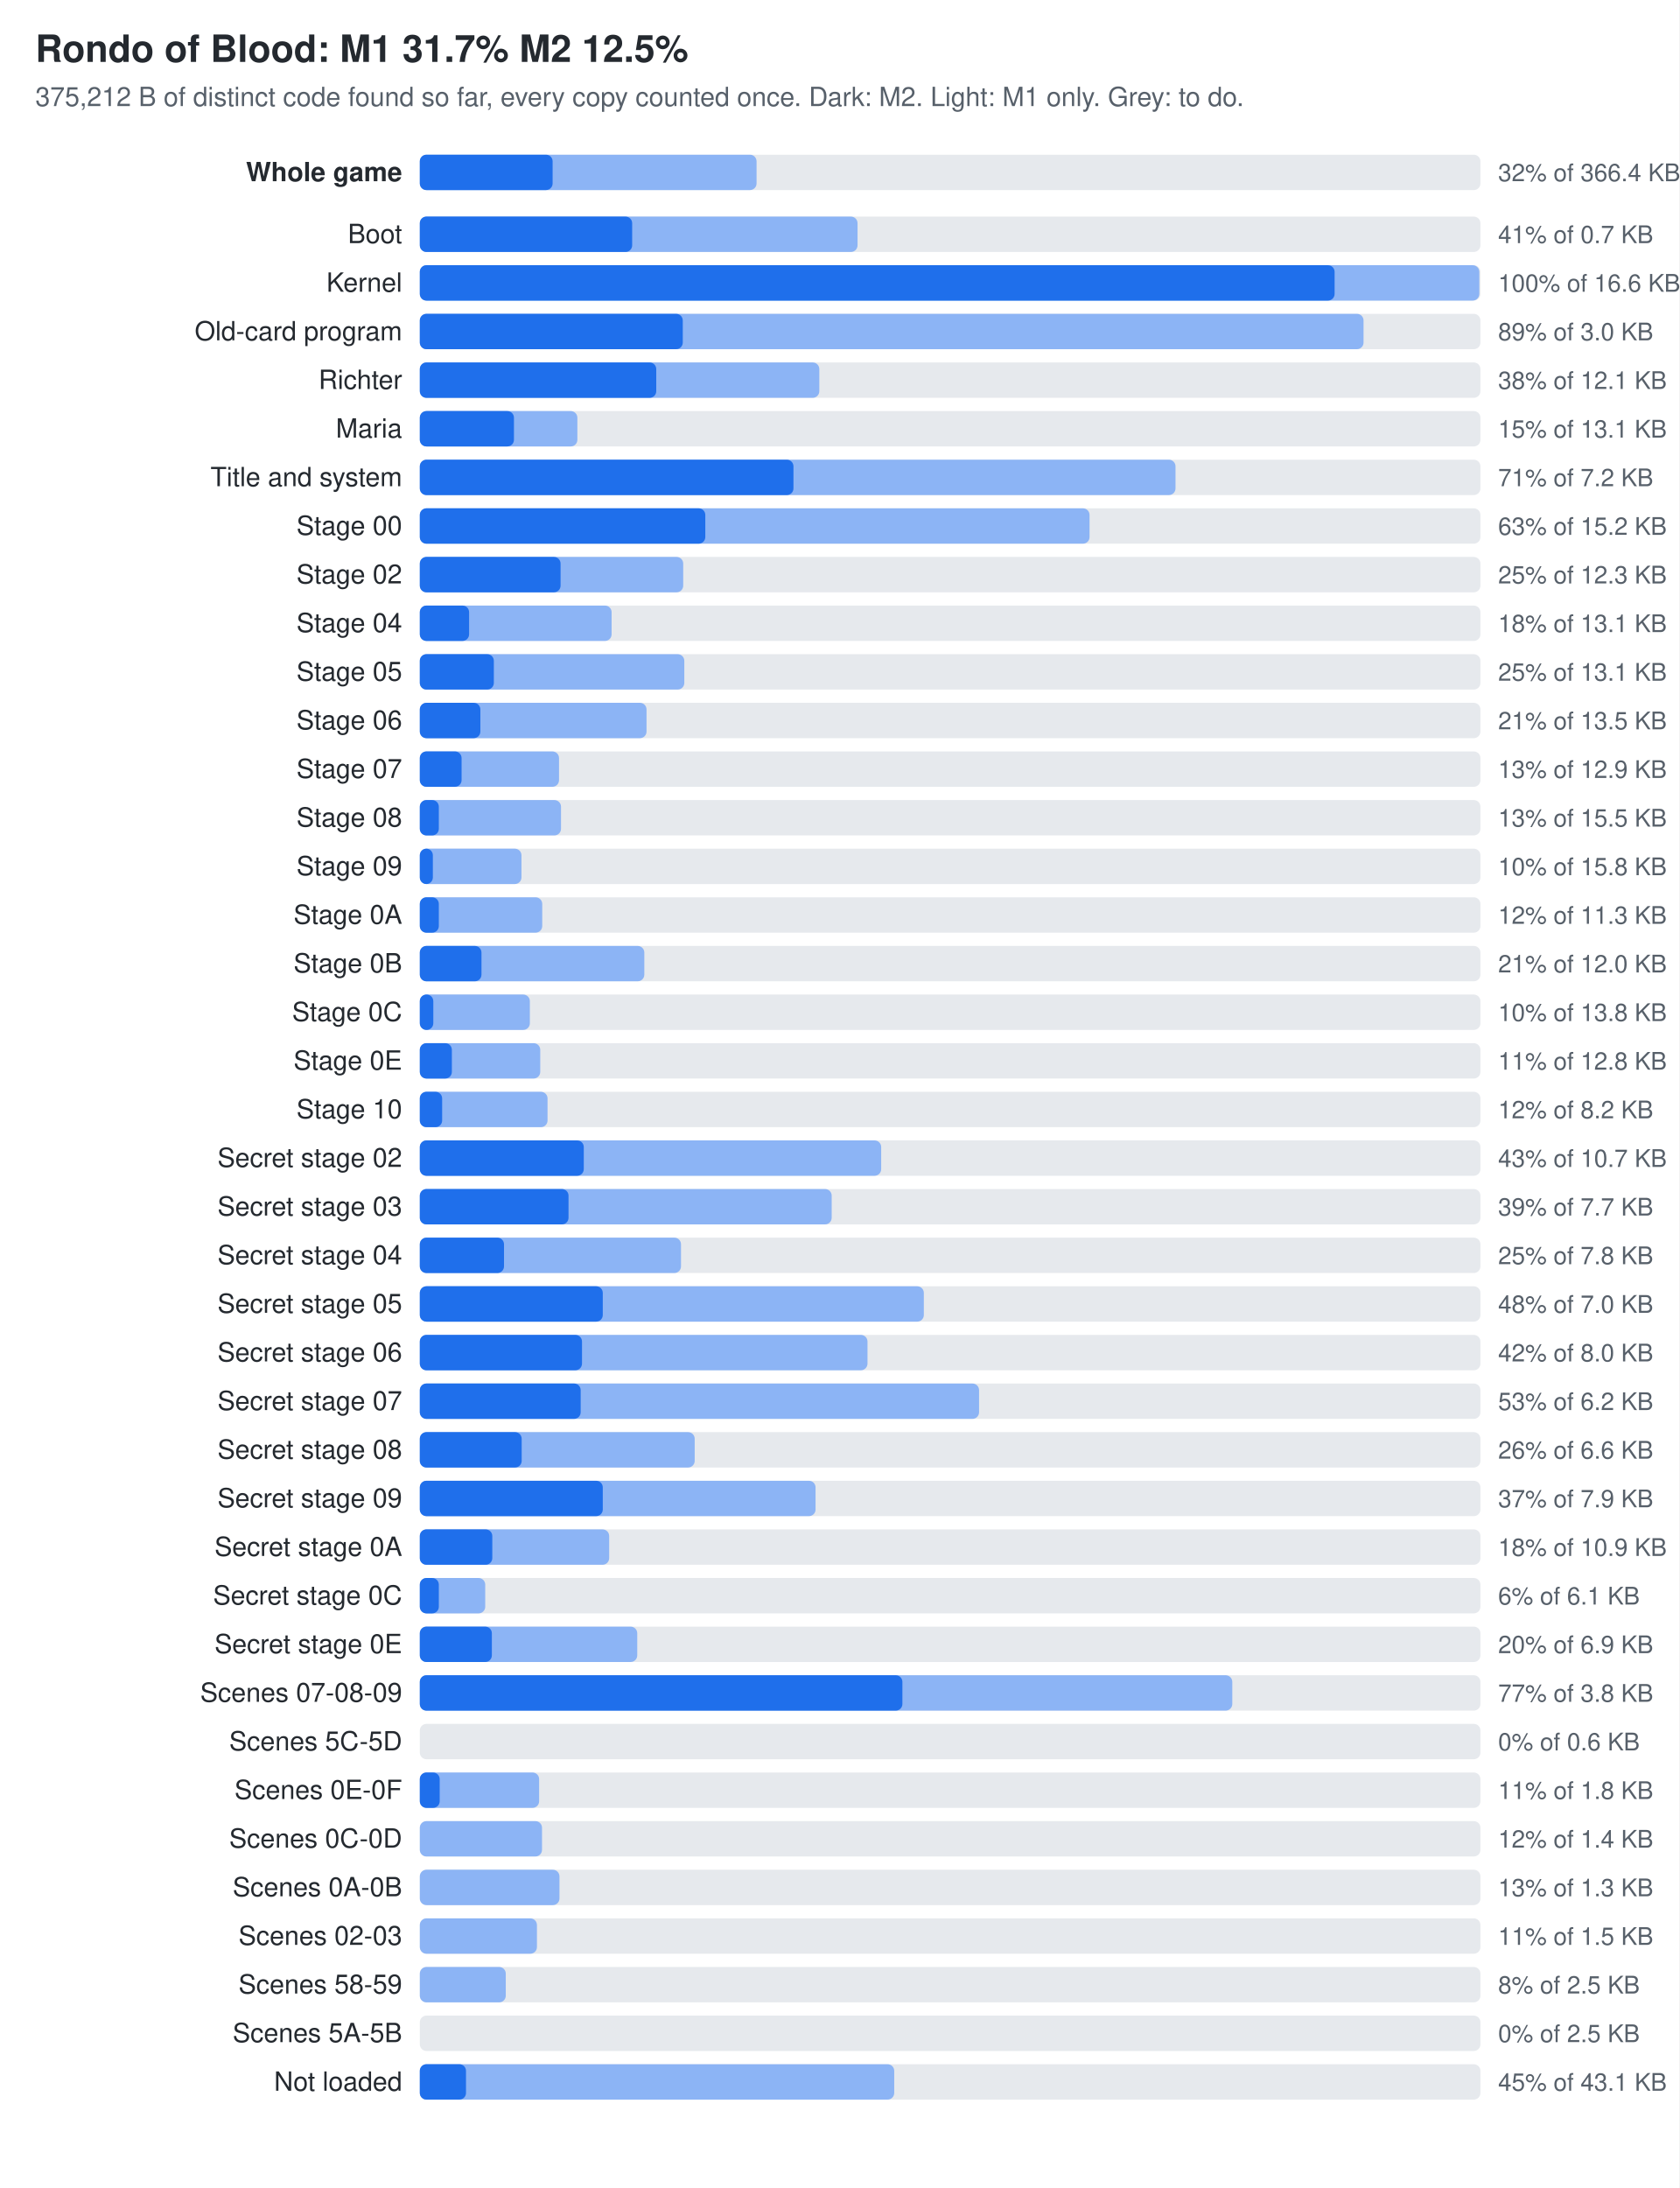
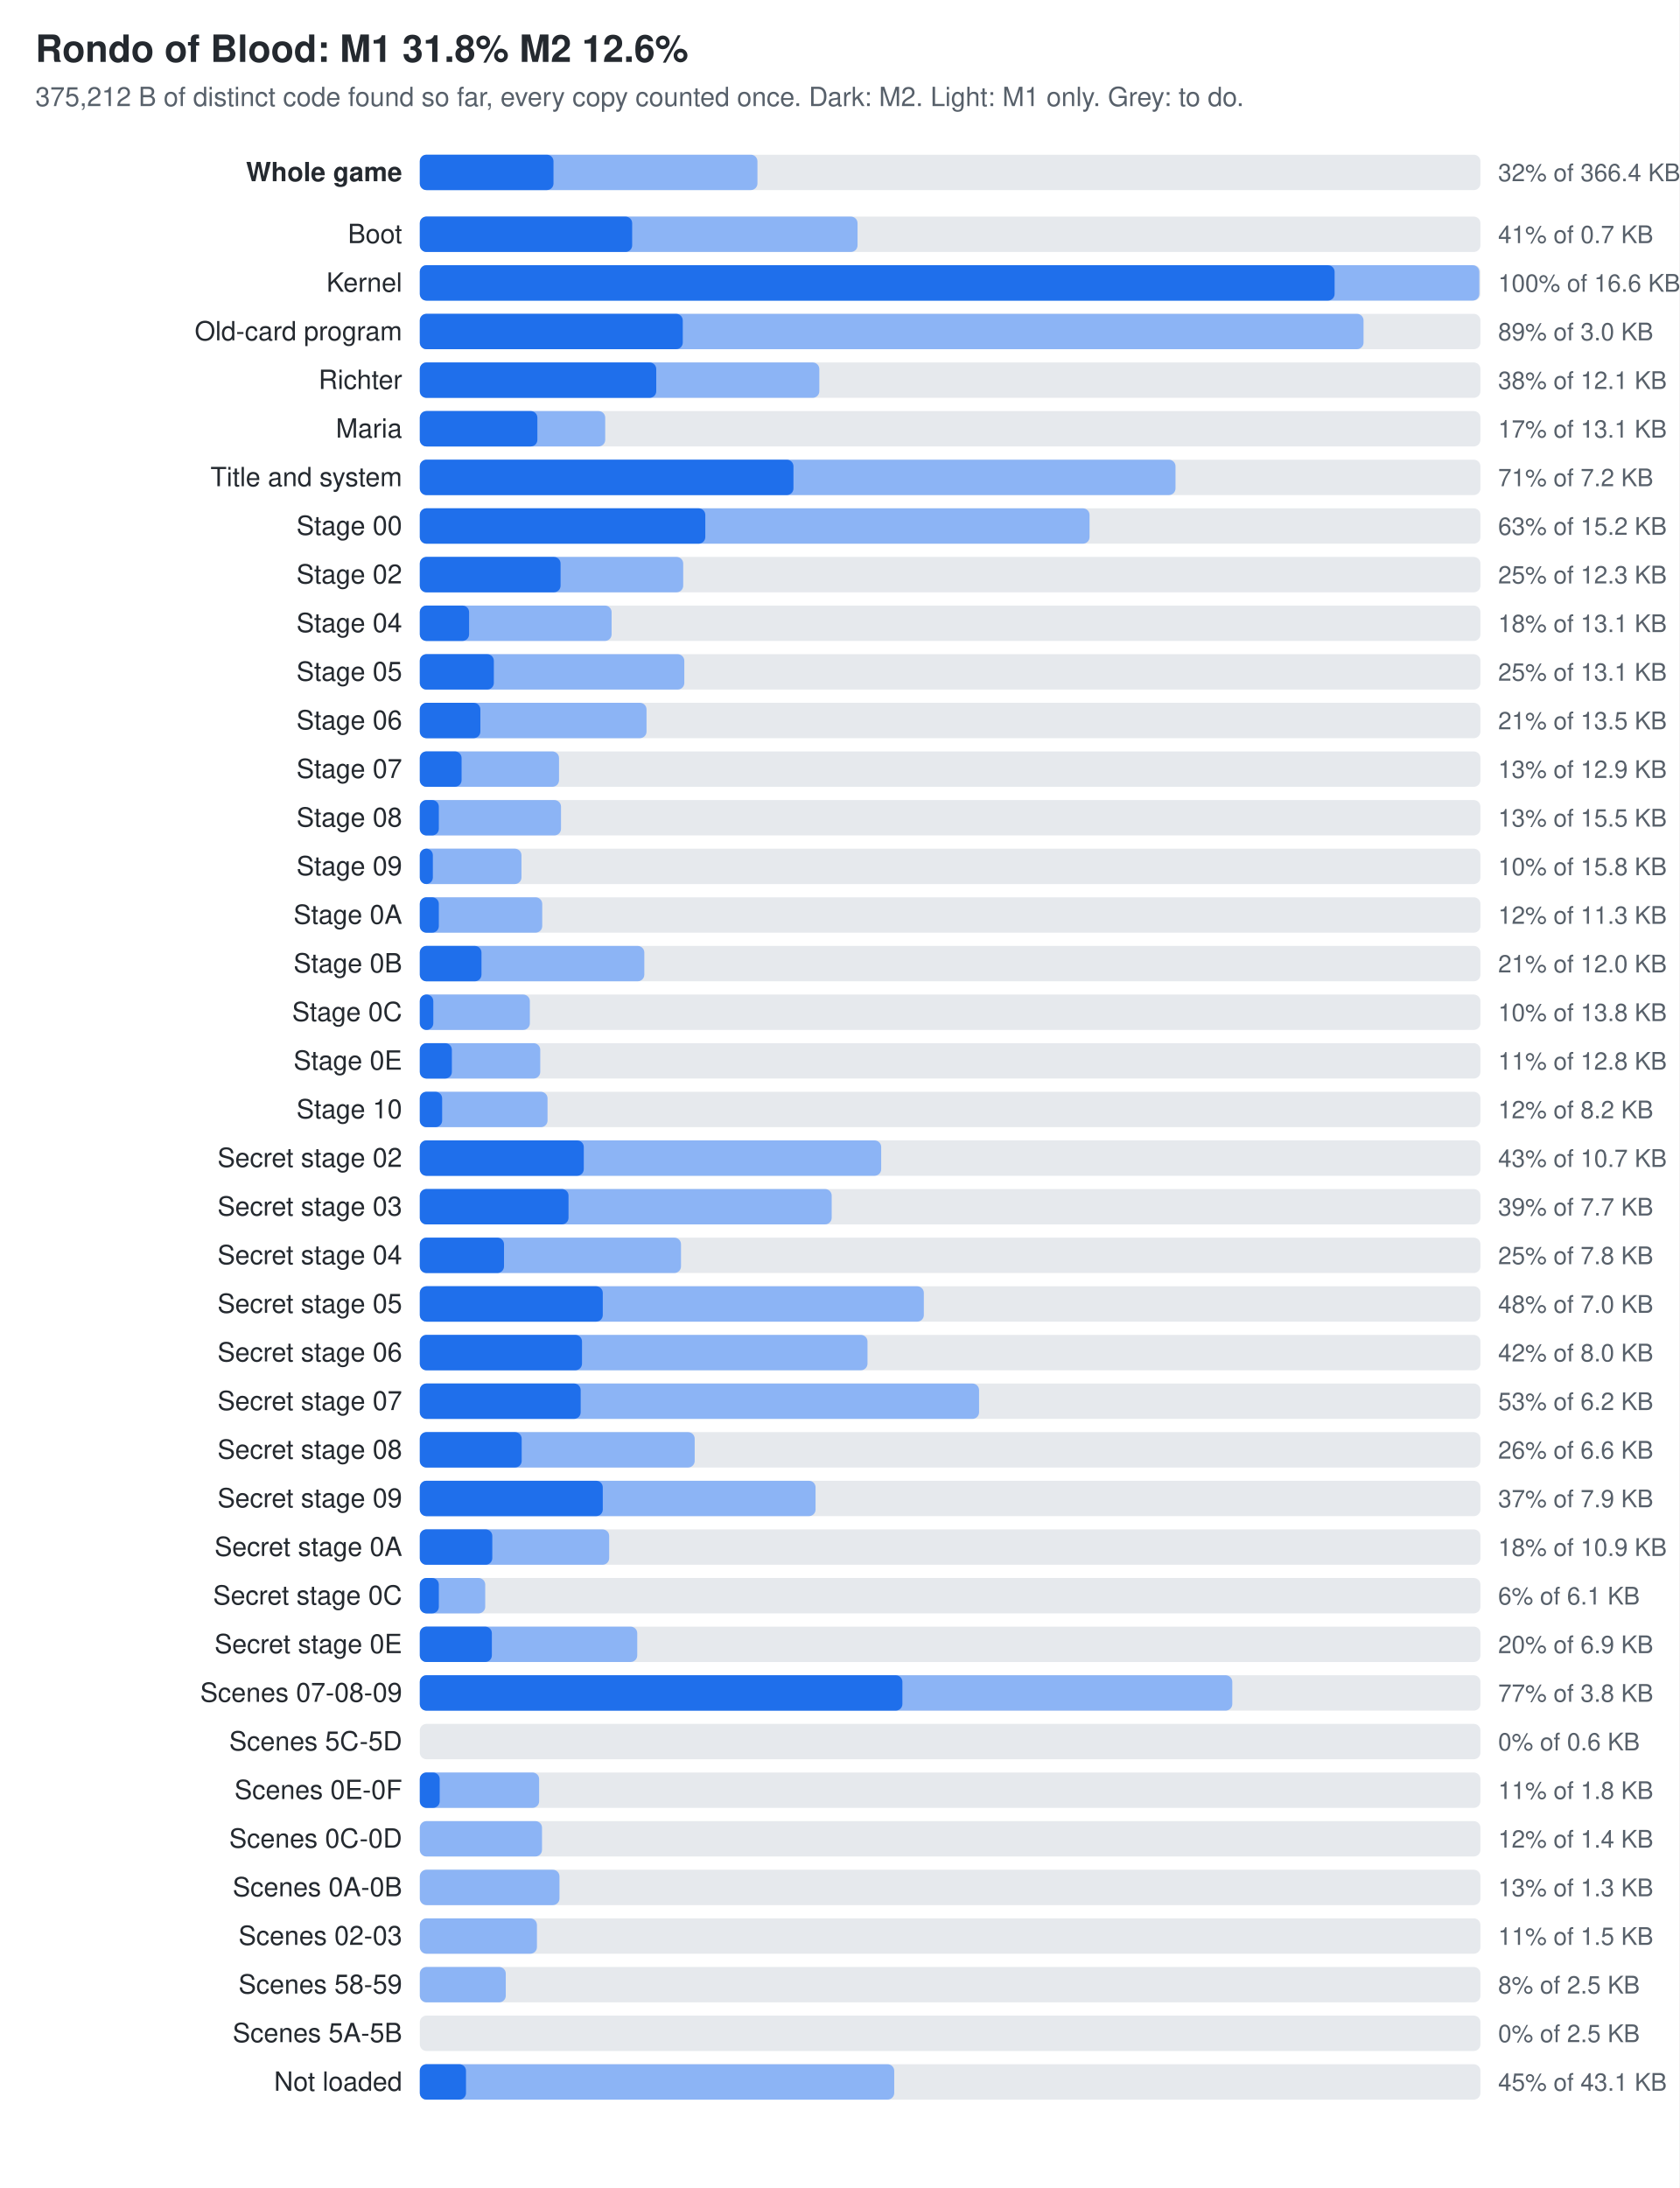
<svg xmlns="http://www.w3.org/2000/svg" width="760" height="990" viewBox="0 0 760 990" font-family="-apple-system,Segoe UI,Helvetica,Arial,sans-serif">
  <rect width="760" height="990" fill="#ffffff" />
-   <text x="16" y="28" font-size="17" font-weight="600" fill="#24292f">Rondo of Blood: M1 31.7%  M2 12.5%</text>
+   <text x="16" y="28" font-size="17" font-weight="600" fill="#24292f">Rondo of Blood: M1 31.8%  M2 12.6%</text>
  <text x="16" y="48" font-size="12" fill="#57606a">375,212 B of distinct code found so far, every copy counted once. Dark: M2. Light: M1 only. Grey: to do.</text>
  <text x="182" y="82" font-size="12" text-anchor="end" fill="#24292f" font-weight="600">Whole game</text>
  <rect x="190" y="70" width="480" height="16" rx="3" fill="#e6e9ed" />
-   <rect x="190" y="70" width="152.4" height="16" rx="3" fill="#8cb4f5" />
-   <rect x="190" y="70" width="60.1" height="16" rx="3" fill="#1f6feb" />
+   <rect x="190" y="70" width="152.8" height="16" rx="3" fill="#8cb4f5" />
+   <rect x="190" y="70" width="60.5" height="16" rx="3" fill="#1f6feb" />
  <text x="678" y="82" font-size="11" fill="#57606a">32% of 366.4 KB</text>
  <text x="182" y="110" font-size="12" text-anchor="end" fill="#24292f">Boot</text>
  <rect x="190" y="98" width="480" height="16" rx="3" fill="#e6e9ed" />
  <rect x="190" y="98" width="198.1" height="16" rx="3" fill="#8cb4f5" />
  <rect x="190" y="98" width="96.1" height="16" rx="3" fill="#1f6feb" />
  <text x="678" y="110" font-size="11" fill="#57606a">41% of 0.7 KB</text>
  <text x="182" y="132" font-size="12" text-anchor="end" fill="#24292f">Kernel</text>
  <rect x="190" y="120" width="480" height="16" rx="3" fill="#e6e9ed" />
  <rect x="190" y="120" width="479.5" height="16" rx="3" fill="#8cb4f5" />
  <rect x="190" y="120" width="414.0" height="16" rx="3" fill="#1f6feb" />
  <text x="678" y="132" font-size="11" fill="#57606a">100% of 16.6 KB</text>
  <text x="182" y="154" font-size="12" text-anchor="end" fill="#24292f">Old-card program</text>
  <rect x="190" y="142" width="480" height="16" rx="3" fill="#e6e9ed" />
  <rect x="190" y="142" width="427.1" height="16" rx="3" fill="#8cb4f5" />
  <rect x="190" y="142" width="119.0" height="16" rx="3" fill="#1f6feb" />
  <text x="678" y="154" font-size="11" fill="#57606a">89% of 3.0 KB</text>
  <text x="182" y="176" font-size="12" text-anchor="end" fill="#24292f">Richter</text>
  <rect x="190" y="164" width="480" height="16" rx="3" fill="#e6e9ed" />
  <rect x="190" y="164" width="180.8" height="16" rx="3" fill="#8cb4f5" />
  <rect x="190" y="164" width="107.0" height="16" rx="3" fill="#1f6feb" />
  <text x="678" y="176" font-size="11" fill="#57606a">38% of 12.1 KB</text>
  <text x="182" y="198" font-size="12" text-anchor="end" fill="#24292f">Maria</text>
  <rect x="190" y="186" width="480" height="16" rx="3" fill="#e6e9ed" />
-   <rect x="190" y="186" width="71.3" height="16" rx="3" fill="#8cb4f5" />
-   <rect x="190" y="186" width="42.6" height="16" rx="3" fill="#1f6feb" />
-   <text x="678" y="198" font-size="11" fill="#57606a">15% of 13.1 KB</text>
+   <rect x="190" y="186" width="83.9" height="16" rx="3" fill="#8cb4f5" />
+   <rect x="190" y="186" width="53.2" height="16" rx="3" fill="#1f6feb" />
+   <text x="678" y="198" font-size="11" fill="#57606a">17% of 13.1 KB</text>
  <text x="182" y="220" font-size="12" text-anchor="end" fill="#24292f">Title and system</text>
  <rect x="190" y="208" width="480" height="16" rx="3" fill="#e6e9ed" />
  <rect x="190" y="208" width="342.0" height="16" rx="3" fill="#8cb4f5" />
  <rect x="190" y="208" width="169.1" height="16" rx="3" fill="#1f6feb" />
  <text x="678" y="220" font-size="11" fill="#57606a">71% of 7.2 KB</text>
  <text x="182" y="242" font-size="12" text-anchor="end" fill="#24292f">Stage 00</text>
  <rect x="190" y="230" width="480" height="16" rx="3" fill="#e6e9ed" />
  <rect x="190" y="230" width="303.1" height="16" rx="3" fill="#8cb4f5" />
  <rect x="190" y="230" width="129.2" height="16" rx="3" fill="#1f6feb" />
  <text x="678" y="242" font-size="11" fill="#57606a">63% of 15.2 KB</text>
  <text x="182" y="264" font-size="12" text-anchor="end" fill="#24292f">Stage 02</text>
  <rect x="190" y="252" width="480" height="16" rx="3" fill="#e6e9ed" />
  <rect x="190" y="252" width="119.2" height="16" rx="3" fill="#8cb4f5" />
  <rect x="190" y="252" width="63.7" height="16" rx="3" fill="#1f6feb" />
  <text x="678" y="264" font-size="11" fill="#57606a">25% of 12.3 KB</text>
  <text x="182" y="286" font-size="12" text-anchor="end" fill="#24292f">Stage 04</text>
  <rect x="190" y="274" width="480" height="16" rx="3" fill="#e6e9ed" />
  <rect x="190" y="274" width="86.8" height="16" rx="3" fill="#8cb4f5" />
  <rect x="190" y="274" width="22.3" height="16" rx="3" fill="#1f6feb" />
  <text x="678" y="286" font-size="11" fill="#57606a">18% of 13.1 KB</text>
  <text x="182" y="308" font-size="12" text-anchor="end" fill="#24292f">Stage 05</text>
  <rect x="190" y="296" width="480" height="16" rx="3" fill="#e6e9ed" />
  <rect x="190" y="296" width="119.7" height="16" rx="3" fill="#8cb4f5" />
  <rect x="190" y="296" width="33.5" height="16" rx="3" fill="#1f6feb" />
  <text x="678" y="308" font-size="11" fill="#57606a">25% of 13.1 KB</text>
  <text x="182" y="330" font-size="12" text-anchor="end" fill="#24292f">Stage 06</text>
  <rect x="190" y="318" width="480" height="16" rx="3" fill="#e6e9ed" />
  <rect x="190" y="318" width="102.6" height="16" rx="3" fill="#8cb4f5" />
  <rect x="190" y="318" width="27.4" height="16" rx="3" fill="#1f6feb" />
  <text x="678" y="330" font-size="11" fill="#57606a">21% of 13.5 KB</text>
  <text x="182" y="352" font-size="12" text-anchor="end" fill="#24292f">Stage 07</text>
  <rect x="190" y="340" width="480" height="16" rx="3" fill="#e6e9ed" />
  <rect x="190" y="340" width="63.0" height="16" rx="3" fill="#8cb4f5" />
  <rect x="190" y="340" width="18.9" height="16" rx="3" fill="#1f6feb" />
  <text x="678" y="352" font-size="11" fill="#57606a">13% of 12.9 KB</text>
  <text x="182" y="374" font-size="12" text-anchor="end" fill="#24292f">Stage 08</text>
  <rect x="190" y="362" width="480" height="16" rx="3" fill="#e6e9ed" />
  <rect x="190" y="362" width="63.9" height="16" rx="3" fill="#8cb4f5" />
  <rect x="190" y="362" width="8.6" height="16" rx="3" fill="#1f6feb" />
  <text x="678" y="374" font-size="11" fill="#57606a">13% of 15.5 KB</text>
  <text x="182" y="396" font-size="12" text-anchor="end" fill="#24292f">Stage 09</text>
  <rect x="190" y="384" width="480" height="16" rx="3" fill="#e6e9ed" />
  <rect x="190" y="384" width="46.0" height="16" rx="3" fill="#8cb4f5" />
  <rect x="190" y="384" width="5.9" height="16" rx="3" fill="#1f6feb" />
  <text x="678" y="396" font-size="11" fill="#57606a">10% of 15.8 KB</text>
  <text x="182" y="418" font-size="12" text-anchor="end" fill="#24292f">Stage 0A</text>
  <rect x="190" y="406" width="480" height="16" rx="3" fill="#e6e9ed" />
  <rect x="190" y="406" width="55.4" height="16" rx="3" fill="#8cb4f5" />
  <rect x="190" y="406" width="8.6" height="16" rx="3" fill="#1f6feb" />
  <text x="678" y="418" font-size="11" fill="#57606a">12% of 11.3 KB</text>
  <text x="182" y="440" font-size="12" text-anchor="end" fill="#24292f">Stage 0B</text>
  <rect x="190" y="428" width="480" height="16" rx="3" fill="#e6e9ed" />
  <rect x="190" y="428" width="101.6" height="16" rx="3" fill="#8cb4f5" />
  <rect x="190" y="428" width="27.9" height="16" rx="3" fill="#1f6feb" />
  <text x="678" y="440" font-size="11" fill="#57606a">21% of 12.0 KB</text>
  <text x="182" y="462" font-size="12" text-anchor="end" fill="#24292f">Stage 0C</text>
  <rect x="190" y="450" width="480" height="16" rx="3" fill="#e6e9ed" />
  <rect x="190" y="450" width="49.8" height="16" rx="3" fill="#8cb4f5" />
  <rect x="190" y="450" width="6.1" height="16" rx="3" fill="#1f6feb" />
  <text x="678" y="462" font-size="11" fill="#57606a">10% of 13.8 KB</text>
  <text x="182" y="484" font-size="12" text-anchor="end" fill="#24292f">Stage 0E</text>
  <rect x="190" y="472" width="480" height="16" rx="3" fill="#e6e9ed" />
  <rect x="190" y="472" width="54.5" height="16" rx="3" fill="#8cb4f5" />
  <rect x="190" y="472" width="14.5" height="16" rx="3" fill="#1f6feb" />
  <text x="678" y="484" font-size="11" fill="#57606a">11% of 12.8 KB</text>
  <text x="182" y="506" font-size="12" text-anchor="end" fill="#24292f">Stage 10</text>
  <rect x="190" y="494" width="480" height="16" rx="3" fill="#e6e9ed" />
  <rect x="190" y="494" width="57.8" height="16" rx="3" fill="#8cb4f5" />
  <rect x="190" y="494" width="10.1" height="16" rx="3" fill="#1f6feb" />
  <text x="678" y="506" font-size="11" fill="#57606a">12% of 8.2 KB</text>
  <text x="182" y="528" font-size="12" text-anchor="end" fill="#24292f">Secret stage 02</text>
  <rect x="190" y="516" width="480" height="16" rx="3" fill="#e6e9ed" />
  <rect x="190" y="516" width="208.8" height="16" rx="3" fill="#8cb4f5" />
  <rect x="190" y="516" width="74.2" height="16" rx="3" fill="#1f6feb" />
  <text x="678" y="528" font-size="11" fill="#57606a">43% of 10.7 KB</text>
  <text x="182" y="550" font-size="12" text-anchor="end" fill="#24292f">Secret stage 03</text>
  <rect x="190" y="538" width="480" height="16" rx="3" fill="#e6e9ed" />
  <rect x="190" y="538" width="186.4" height="16" rx="3" fill="#8cb4f5" />
  <rect x="190" y="538" width="67.3" height="16" rx="3" fill="#1f6feb" />
  <text x="678" y="550" font-size="11" fill="#57606a">39% of 7.7 KB</text>
  <text x="182" y="572" font-size="12" text-anchor="end" fill="#24292f">Secret stage 04</text>
  <rect x="190" y="560" width="480" height="16" rx="3" fill="#e6e9ed" />
  <rect x="190" y="560" width="118.2" height="16" rx="3" fill="#8cb4f5" />
  <rect x="190" y="560" width="38.1" height="16" rx="3" fill="#1f6feb" />
  <text x="678" y="572" font-size="11" fill="#57606a">25% of 7.8 KB</text>
  <text x="182" y="594" font-size="12" text-anchor="end" fill="#24292f">Secret stage 05</text>
  <rect x="190" y="582" width="480" height="16" rx="3" fill="#e6e9ed" />
  <rect x="190" y="582" width="228.1" height="16" rx="3" fill="#8cb4f5" />
  <rect x="190" y="582" width="82.8" height="16" rx="3" fill="#1f6feb" />
  <text x="678" y="594" font-size="11" fill="#57606a">48% of 7.0 KB</text>
  <text x="182" y="616" font-size="12" text-anchor="end" fill="#24292f">Secret stage 06</text>
  <rect x="190" y="604" width="480" height="16" rx="3" fill="#e6e9ed" />
  <rect x="190" y="604" width="202.6" height="16" rx="3" fill="#8cb4f5" />
  <rect x="190" y="604" width="73.4" height="16" rx="3" fill="#1f6feb" />
  <text x="678" y="616" font-size="11" fill="#57606a">42% of 8.0 KB</text>
  <text x="182" y="638" font-size="12" text-anchor="end" fill="#24292f">Secret stage 07</text>
  <rect x="190" y="626" width="480" height="16" rx="3" fill="#e6e9ed" />
  <rect x="190" y="626" width="253.1" height="16" rx="3" fill="#8cb4f5" />
  <rect x="190" y="626" width="72.8" height="16" rx="3" fill="#1f6feb" />
  <text x="678" y="638" font-size="11" fill="#57606a">53% of 6.2 KB</text>
  <text x="182" y="660" font-size="12" text-anchor="end" fill="#24292f">Secret stage 08</text>
  <rect x="190" y="648" width="480" height="16" rx="3" fill="#e6e9ed" />
  <rect x="190" y="648" width="124.4" height="16" rx="3" fill="#8cb4f5" />
  <rect x="190" y="648" width="46.1" height="16" rx="3" fill="#1f6feb" />
  <text x="678" y="660" font-size="11" fill="#57606a">26% of 6.6 KB</text>
  <text x="182" y="682" font-size="12" text-anchor="end" fill="#24292f">Secret stage 09</text>
  <rect x="190" y="670" width="480" height="16" rx="3" fill="#e6e9ed" />
  <rect x="190" y="670" width="179.1" height="16" rx="3" fill="#8cb4f5" />
  <rect x="190" y="670" width="82.8" height="16" rx="3" fill="#1f6feb" />
  <text x="678" y="682" font-size="11" fill="#57606a">37% of 7.9 KB</text>
  <text x="182" y="704" font-size="12" text-anchor="end" fill="#24292f">Secret stage 0A</text>
  <rect x="190" y="692" width="480" height="16" rx="3" fill="#e6e9ed" />
  <rect x="190" y="692" width="85.7" height="16" rx="3" fill="#8cb4f5" />
  <rect x="190" y="692" width="32.8" height="16" rx="3" fill="#1f6feb" />
  <text x="678" y="704" font-size="11" fill="#57606a">18% of 10.9 KB</text>
  <text x="182" y="726" font-size="12" text-anchor="end" fill="#24292f">Secret stage 0C</text>
  <rect x="190" y="714" width="480" height="16" rx="3" fill="#e6e9ed" />
  <rect x="190" y="714" width="29.6" height="16" rx="3" fill="#8cb4f5" />
  <rect x="190" y="714" width="8.6" height="16" rx="3" fill="#1f6feb" />
  <text x="678" y="726" font-size="11" fill="#57606a">6% of 6.1 KB</text>
  <text x="182" y="748" font-size="12" text-anchor="end" fill="#24292f">Secret stage 0E</text>
  <rect x="190" y="736" width="480" height="16" rx="3" fill="#e6e9ed" />
  <rect x="190" y="736" width="98.4" height="16" rx="3" fill="#8cb4f5" />
  <rect x="190" y="736" width="32.6" height="16" rx="3" fill="#1f6feb" />
  <text x="678" y="748" font-size="11" fill="#57606a">20% of 6.9 KB</text>
  <text x="182" y="770" font-size="12" text-anchor="end" fill="#24292f">Scenes 07-08-09</text>
  <rect x="190" y="758" width="480" height="16" rx="3" fill="#e6e9ed" />
  <rect x="190" y="758" width="367.7" height="16" rx="3" fill="#8cb4f5" />
  <rect x="190" y="758" width="218.4" height="16" rx="3" fill="#1f6feb" />
  <text x="678" y="770" font-size="11" fill="#57606a">77% of 3.8 KB</text>
  <text x="182" y="792" font-size="12" text-anchor="end" fill="#24292f">Scenes 5C-5D</text>
  <rect x="190" y="780" width="480" height="16" rx="3" fill="#e6e9ed" />
  <text x="678" y="792" font-size="11" fill="#57606a">0% of 0.6 KB</text>
  <text x="182" y="814" font-size="12" text-anchor="end" fill="#24292f">Scenes 0E-0F</text>
  <rect x="190" y="802" width="480" height="16" rx="3" fill="#e6e9ed" />
  <rect x="190" y="802" width="54.0" height="16" rx="3" fill="#8cb4f5" />
  <rect x="190" y="802" width="9.0" height="16" rx="3" fill="#1f6feb" />
  <text x="678" y="814" font-size="11" fill="#57606a">11% of 1.8 KB</text>
  <text x="182" y="836" font-size="12" text-anchor="end" fill="#24292f">Scenes 0C-0D</text>
  <rect x="190" y="824" width="480" height="16" rx="3" fill="#e6e9ed" />
  <rect x="190" y="824" width="55.3" height="16" rx="3" fill="#8cb4f5" />
  <text x="678" y="836" font-size="11" fill="#57606a">12% of 1.4 KB</text>
  <text x="182" y="858" font-size="12" text-anchor="end" fill="#24292f">Scenes 0A-0B</text>
  <rect x="190" y="846" width="480" height="16" rx="3" fill="#e6e9ed" />
  <rect x="190" y="846" width="63.2" height="16" rx="3" fill="#8cb4f5" />
  <text x="678" y="858" font-size="11" fill="#57606a">13% of 1.3 KB</text>
  <text x="182" y="880" font-size="12" text-anchor="end" fill="#24292f">Scenes 02-03</text>
  <rect x="190" y="868" width="480" height="16" rx="3" fill="#e6e9ed" />
  <rect x="190" y="868" width="53.0" height="16" rx="3" fill="#8cb4f5" />
  <text x="678" y="880" font-size="11" fill="#57606a">11% of 1.5 KB</text>
  <text x="182" y="902" font-size="12" text-anchor="end" fill="#24292f">Scenes 58-59</text>
  <rect x="190" y="890" width="480" height="16" rx="3" fill="#e6e9ed" />
  <rect x="190" y="890" width="38.9" height="16" rx="3" fill="#8cb4f5" />
  <text x="678" y="902" font-size="11" fill="#57606a">8% of 2.5 KB</text>
  <text x="182" y="924" font-size="12" text-anchor="end" fill="#24292f">Scenes 5A-5B</text>
  <rect x="190" y="912" width="480" height="16" rx="3" fill="#e6e9ed" />
  <text x="678" y="924" font-size="11" fill="#57606a">0% of 2.5 KB</text>
  <text x="182" y="946" font-size="12" text-anchor="end" fill="#24292f">Not loaded</text>
  <rect x="190" y="934" width="480" height="16" rx="3" fill="#e6e9ed" />
  <rect x="190" y="934" width="214.7" height="16" rx="3" fill="#8cb4f5" />
  <rect x="190" y="934" width="20.9" height="16" rx="3" fill="#1f6feb" />
  <text x="678" y="946" font-size="11" fill="#57606a">45% of 43.1 KB</text>
</svg>
